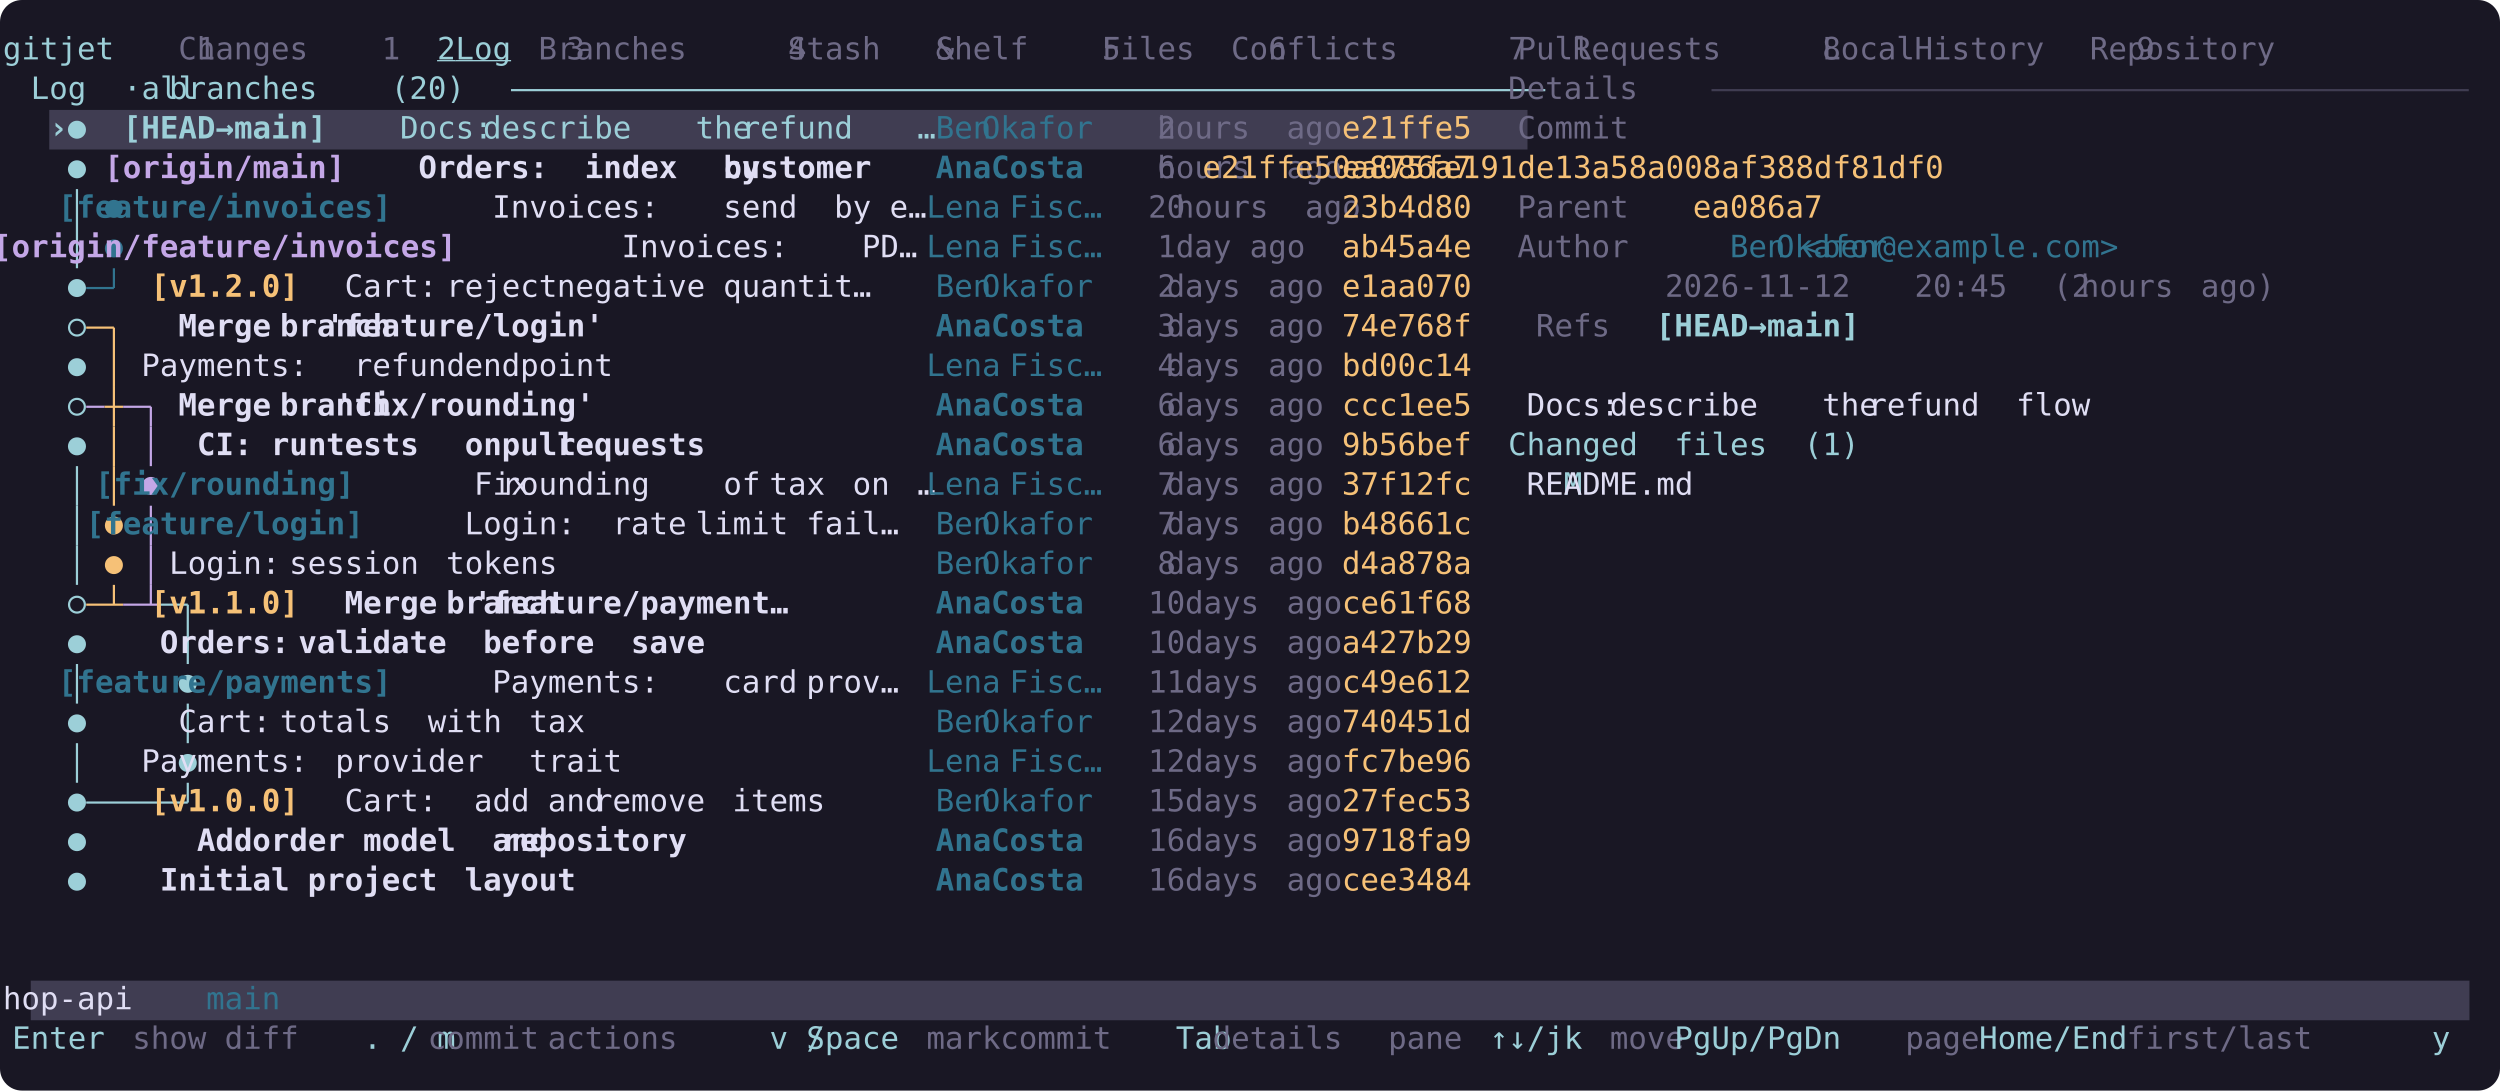
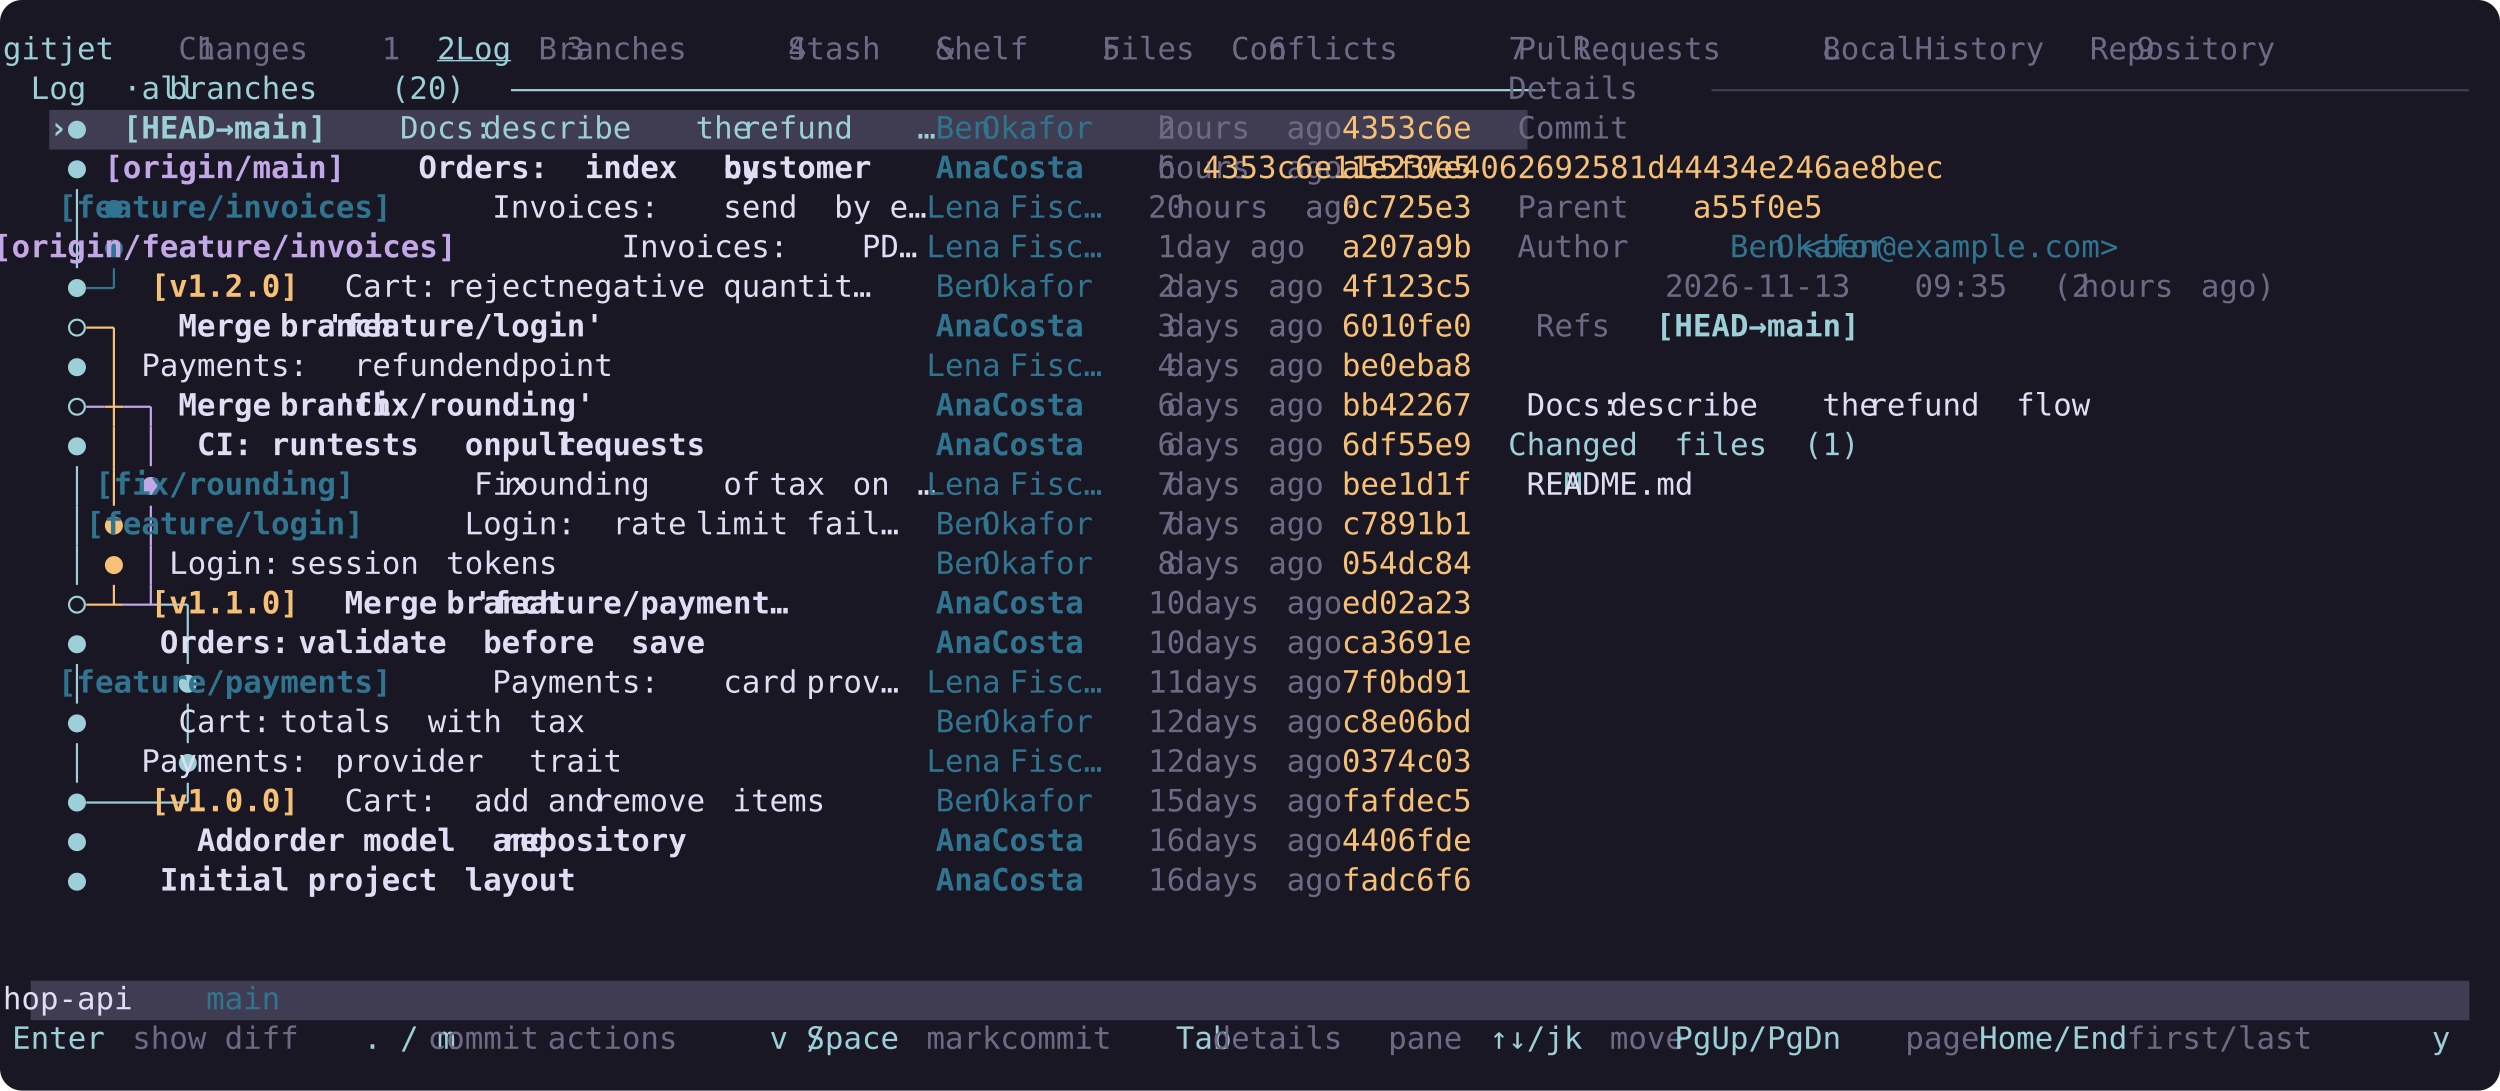
<svg xmlns="http://www.w3.org/2000/svg" viewBox="0 0 1137 496" width="1137" height="496" font-family="'JetBrains Mono','Cascadia Mono','DejaVu Sans Mono',Menlo,Consolas,'Liberation Mono',monospace" font-size="14">
  <rect width="100%" height="100%" rx="10" fill="#191724" />
  <rect x="22.4" y="50.0" width="672.3" height="18" fill="#403d52" />
  <circle cx="35.0" cy="59.0" r="3.6" fill="#9ccfd8" stroke="#9ccfd8" />
  <circle cx="35.0" cy="77.0" r="3.6" fill="#9ccfd8" stroke="#9ccfd8" />
  <circle cx="51.8" cy="95.0" r="3.6" fill="#31748f" stroke="#31748f" />
  <circle cx="51.8" cy="113.0" r="3.6" fill="#31748f" stroke="#31748f" />
  <circle cx="35.0" cy="131.0" r="3.6" fill="#9ccfd8" stroke="#9ccfd8" />
  <circle cx="35.0" cy="149.0" r="3.6" fill="none" stroke="#9ccfd8" />
  <circle cx="35.0" cy="167.0" r="3.6" fill="#9ccfd8" stroke="#9ccfd8" />
  <circle cx="35.0" cy="185.0" r="3.6" fill="none" stroke="#9ccfd8" />
  <circle cx="35.0" cy="203.0" r="3.6" fill="#9ccfd8" stroke="#9ccfd8" />
  <circle cx="68.6" cy="221.0" r="3.6" fill="#c4a7e7" stroke="#c4a7e7" />
  <circle cx="51.8" cy="239.0" r="3.6" fill="#f6c177" stroke="#f6c177" />
  <circle cx="51.8" cy="257.0" r="3.6" fill="#f6c177" stroke="#f6c177" />
  <circle cx="35.0" cy="275.0" r="3.6" fill="none" stroke="#9ccfd8" />
  <circle cx="35.0" cy="293.0" r="3.6" fill="#9ccfd8" stroke="#9ccfd8" />
  <circle cx="85.4" cy="311.0" r="3.6" fill="#9ccfd8" stroke="#9ccfd8" />
  <circle cx="35.0" cy="329.0" r="3.6" fill="#9ccfd8" stroke="#9ccfd8" />
  <circle cx="85.4" cy="347.0" r="3.6" fill="#9ccfd8" stroke="#9ccfd8" />
  <circle cx="35.0" cy="365.0" r="3.6" fill="#9ccfd8" stroke="#9ccfd8" />
  <circle cx="35.0" cy="383.0" r="3.6" fill="#9ccfd8" stroke="#9ccfd8" />
  <circle cx="35.0" cy="401.0" r="3.6" fill="#9ccfd8" stroke="#9ccfd8" />
  <rect x="14.0" y="446.0" width="1109.1" height="18" fill="#403d52" />
  <path d="M232.4 41.0H240.8M240.8 41.0H249.2M249.2 41.0H257.6M257.6 41.0H266.0M266.0 41.0H274.4M274.4 41.0H282.8M282.8 41.0H291.2M291.2 41.0H299.6M299.6 41.0H308.0M308.0 41.0H316.4M316.4 41.0H324.8M324.8 41.0H333.2M333.2 41.0H341.6M341.6 41.0H350.0M350.0 41.0H358.4M358.4 41.0H366.8M366.8 41.0H375.2M375.2 41.0H383.6M383.6 41.0H392.0M392.0 41.0H400.4M400.4 41.0H408.8M408.8 41.0H417.2M417.2 41.0H425.6M425.6 41.0H434.0M434.0 41.0H442.4M442.4 41.0H450.8M450.8 41.0H459.2M459.2 41.0H467.6M467.6 41.0H476.0M476.0 41.0H484.4M484.4 41.0H492.8M492.8 41.0H501.2M501.2 41.0H509.6M509.6 41.0H518.0M518.0 41.0H526.4M526.4 41.0H534.8M534.8 41.0H543.2M543.2 41.0H551.6M551.6 41.0H560.0M560.0 41.0H568.4M568.4 41.0H576.8M576.8 41.0H585.2M585.2 41.0H593.6M593.6 41.0H602.0M602.0 41.0H610.4M610.4 41.0H618.8M618.8 41.0H627.2M627.2 41.0H635.6M635.6 41.0H644.0M644.0 41.0H652.4M652.4 41.0H660.8M660.8 41.0H669.2M669.2 41.0H677.6M677.6 41.0H686.0M686.0 41.0H694.4M694.4 41.0H702.8" stroke="#9ccfd8" fill="none" />
  <path d="M778.4 41.0H786.8M786.8 41.0H795.2M795.2 41.0H803.6M803.6 41.0H812.0M812.0 41.0H820.4M820.4 41.0H828.8M828.8 41.0H837.2M837.2 41.0H845.6M845.6 41.0H854.0M854.0 41.0H862.4M862.4 41.0H870.8M870.8 41.0H879.2M879.2 41.0H887.6M887.6 41.0H896.0M896.0 41.0H904.4M904.4 41.0H912.8M912.8 41.0H921.2M921.2 41.0H929.6M929.6 41.0H938.0M938.0 41.0H946.4M946.4 41.0H954.8M954.8 41.0H963.2M963.2 41.0H971.6M971.6 41.0H980.0M980.0 41.0H988.4M988.4 41.0H996.8M996.8 41.0H1005.2M1005.2 41.0H1013.6M1013.6 41.0H1022.0M1022.0 41.0H1030.4M1030.4 41.0H1038.8M1038.8 41.0H1047.2M1047.2 41.0H1055.6M1055.6 41.0H1064.0M1064.0 41.0H1072.4M1072.4 41.0H1080.8M1080.8 41.0H1089.2M1089.2 41.0H1097.6M1097.6 41.0H1106.0M1106.0 41.0H1114.4M1114.4 41.0H1122.8" stroke="#403d52" fill="none" />
  <path d="M35.0 86.0V104.0M35.0 104.0V122.0" stroke="#9ccfd8" fill="none" />
  <path d="M39.2 131.0H47.6M47.6 131.0H51.8M51.8 122.0V131.0" stroke="#31748f" fill="none" />
  <path d="M39.2 149.0H47.6M47.6 149.0H51.8M51.8 149.0V158.0M51.8 158.0V176.0" stroke="#f6c177" fill="none" />
  <path d="M39.2 185.0H47.6" stroke="#c4a7e7" fill="none" />
  <path d="M47.6 185.0H56.0M51.8 176.0V194.0" stroke="#f6c177" fill="none" />
  <path d="M56.0 185.0H64.4M64.4 185.0H68.6M68.6 185.0V194.0" stroke="#c4a7e7" fill="none" />
  <path d="M51.8 194.0V212.0" stroke="#f6c177" fill="none" />
  <path d="M68.6 194.0V212.0" stroke="#c4a7e7" fill="none" />
  <path d="M35.0 212.0V230.0" stroke="#9ccfd8" fill="none" />
  <path d="M51.8 212.0V230.0" stroke="#f6c177" fill="none" />
  <path d="M35.0 230.0V248.0" stroke="#9ccfd8" fill="none" />
  <path d="M68.6 230.0V248.0" stroke="#c4a7e7" fill="none" />
  <path d="M35.0 248.0V266.0" stroke="#9ccfd8" fill="none" />
  <path d="M68.6 248.0V266.0" stroke="#c4a7e7" fill="none" />
  <path d="M39.2 275.0H47.6M47.6 275.0H56.0M51.8 266.0V275.0" stroke="#f6c177" fill="none" />
  <path d="M56.0 275.0H64.4M64.4 275.0H72.8M68.6 266.0V275.0" stroke="#c4a7e7" fill="none" />
  <path d="M72.8 275.0H81.2M81.2 275.0H85.4M85.4 275.0V284.0M85.4 284.0V302.0M35.0 302.0V320.0M85.4 320.0V338.0M35.0 338.0V356.0M39.2 365.0H47.6M47.6 365.0H56.0M56.0 365.0H64.4M64.4 365.0H72.8M72.8 365.0H81.2M81.2 365.0H85.4M85.4 356.0V365.0" stroke="#9ccfd8" fill="none" />
  <g text-anchor="middle">
    <text x="26.6 35.0 43.4 51.8 60.2 68.6" y="27.0" fill="#9ccfd8">gitjet</text>
    <text x="93.8" y="27.0" fill="#6e6a86">1</text>
    <text x="110.6 119.0 127.4 135.8 144.2 152.6 161.0" y="27.0" fill="#6e6a86">Changes</text>
    <text x="177.8" y="27.0" fill="#6e6a86">1</text>
    <text x="203.0" y="27.0" fill="#9ccfd8" text-decoration="underline">2</text>
    <text x="219.8 228.2 236.6" y="27.0" fill="#9ccfd8" text-decoration="underline">Log</text>
    <text x="261.8" y="27.0" fill="#6e6a86">3</text>
    <text x="278.6 287.0 295.4 303.8 312.2 320.6 329.0 337.4" y="27.0" fill="#6e6a86">Branches</text>
    <text x="362.6" y="27.0" fill="#6e6a86">4</text>
    <text x="379.4 387.8 396.2 404.6 413.0" y="27.0" fill="#6e6a86">Stash</text>
    <text x="429.8" y="27.0" fill="#6e6a86">&amp;</text>
    <text x="446.6 455.0 463.4 471.8 480.2" y="27.0" fill="#6e6a86">Shelf</text>
    <text x="505.4" y="27.0" fill="#6e6a86">5</text>
    <text x="522.2 530.6 539.0 547.4 555.8" y="27.0" fill="#6e6a86">Files</text>
    <text x="581.0" y="27.0" fill="#6e6a86">6</text>
    <text x="597.8 606.2 614.6 623.0 631.4 639.8 648.2 656.6 665.0" y="27.0" fill="#6e6a86">Conflicts</text>
    <text x="690.2" y="27.0" fill="#6e6a86">7</text>
    <text x="707.0 715.4 723.8 732.2" y="27.0" fill="#6e6a86">Pull</text>
    <text x="749.0 757.4 765.8 774.2 782.6 791.0 799.4 807.8" y="27.0" fill="#6e6a86">Requests</text>
    <text x="833.0" y="27.0" fill="#6e6a86">8</text>
    <text x="849.8 858.2 866.6 875.0 883.4" y="27.0" fill="#6e6a86">Local</text>
    <text x="900.2 908.6 917.0 925.4 933.8 942.2 950.6" y="27.0" fill="#6e6a86">History</text>
    <text x="975.8" y="27.0" fill="#6e6a86">9</text>
    <text x="992.6 1001.0 1009.4 1017.8 1026.2 1034.6 1043.0 1051.4 1059.8 1068.2" y="27.0" fill="#6e6a86">Repository</text>
    <text x="26.6 35.0 43.4" y="45.0" fill="#9ccfd8">Log</text>
    <text x="60.2" y="45.0" fill="#9ccfd8">·</text>
    <text x="77.0 85.4 93.8" y="45.0" fill="#9ccfd8">all</text>
    <text x="110.6 119.0 127.4 135.8 144.2 152.6 161.0 169.4" y="45.0" fill="#9ccfd8">branches</text>
    <text x="194.6 203.0 211.4 219.8" y="45.0" fill="#9ccfd8">(20)</text>
    <text x="715.4 723.8 732.2 740.6 749.0 757.4 765.8" y="45.0" fill="#6e6a86">Details</text>
    <text x="26.6" y="63.0" fill="#9ccfd8" font-weight="bold">›</text>
    <text x="102.2 110.6 119.0 127.4 135.8 144.2 152.6 161.0 169.4 177.8 186.2" y="63.0" fill="#9ccfd8" font-weight="bold">[HEAD→main]</text>
    <text x="203.0 211.4 219.8 228.2 236.6" y="63.0" fill="#9ccfd8">Docs:</text>
    <text x="253.4 261.8 270.2 278.6 287.0 295.4 303.8 312.2" y="63.0" fill="#9ccfd8">describe</text>
    <text x="329.0 337.4 345.8" y="63.0" fill="#9ccfd8">the</text>
    <text x="362.6 371.0 379.4 387.8 396.2 404.6" y="63.0" fill="#9ccfd8">refund</text>
    <text x="421.4" y="63.0" fill="#9ccfd8">…</text>
    <text x="438.2 446.6 455.0" y="63.0" fill="#31748f">Ben</text>
    <text x="471.8 480.2 488.6 497.0 505.4 513.8" y="63.0" fill="#31748f">Okafor</text>
    <text x="530.6" y="63.0" fill="#6e6a86">2</text>
    <text x="547.4 555.8 564.2 572.6 581.0" y="63.0" fill="#6e6a86">hours</text>
    <text x="597.8 606.2 614.6" y="63.0" fill="#6e6a86">ago</text>
-     <text x="639.8 648.2 656.6 665.0 673.4 681.8 690.2" y="63.0" fill="#f6c177">e21ffe5</text>
+     <text x="639.8 648.2 656.6 665.0 673.4 681.8 690.2" y="63.0" fill="#f6c177">4353c6e</text>
    <text x="715.4 723.8 732.2 740.6 749.0 757.4" y="63.0" fill="#6e6a86">Commit</text>
    <text x="102.2 110.6 119.0 127.4 135.8 144.2 152.6 161.0 169.4 177.8 186.2 194.6 203.0" y="81.0" fill="#c4a7e7" font-weight="bold">[origin/main]</text>
    <text x="219.8 228.2 236.6 245.0 253.4 261.8 270.2" y="81.0" fill="#e0def4" font-weight="bold">Orders:</text>
    <text x="287.0 295.4 303.8 312.2 320.6" y="81.0" fill="#e0def4" font-weight="bold">index</text>
    <text x="337.4 345.8" y="81.0" fill="#e0def4" font-weight="bold">by</text>
    <text x="362.6 371.0 379.4 387.8 396.2 404.6 413.0 421.4" y="81.0" fill="#e0def4" font-weight="bold">customer</text>
    <text x="438.2 446.6 455.0" y="81.0" fill="#31748f" font-weight="bold">Ana</text>
    <text x="471.8 480.2 488.6 497.0 505.4" y="81.0" fill="#31748f" font-weight="bold">Costa</text>
    <text x="530.6" y="81.0" fill="#6e6a86">6</text>
    <text x="547.4 555.8 564.2 572.6 581.0" y="81.0" fill="#6e6a86">hours</text>
    <text x="597.8 606.2 614.6" y="81.0" fill="#6e6a86">ago</text>
-     <text x="639.8 648.2 656.6 665.0 673.4 681.8 690.2" y="81.0" fill="#f6c177">ea086a7</text>
-     <text x="715.4 723.8 732.2 740.6 749.0 757.4 765.8 774.2 782.6 791.0 799.4 807.8 816.2 824.6 833.0 841.4 849.8 858.2 866.6 875.0 883.4 891.8 900.2 908.6 917.0 925.4 933.8 942.2 950.6 959.0 967.4 975.8 984.2 992.6 1001.0 1009.4 1017.8 1026.2 1034.6 1043.0" y="81.0" fill="#f6c177">e21ffe50a875fe191de13a58a008af388df81df0</text>
+     <text x="639.8 648.2 656.6 665.0 673.4 681.8 690.2" y="81.0" fill="#f6c177">a55f0e5</text>
+     <text x="715.4 723.8 732.2 740.6 749.0 757.4 765.8 774.2 782.6 791.0 799.4 807.8 816.2 824.6 833.0 841.4 849.8 858.2 866.6 875.0 883.4 891.8 900.2 908.6 917.0 925.4 933.8 942.2 950.6 959.0 967.4 975.8 984.2 992.6 1001.0 1009.4 1017.8 1026.2 1034.6 1043.0" y="81.0" fill="#f6c177">4353c6e11e237e4062692581d44434e246ae8bec</text>
    <text x="102.2 110.6 119.0 127.4 135.8 144.2 152.6 161.0 169.4 177.8 186.2 194.6 203.0 211.4 219.8 228.2 236.6 245.0" y="99.0" fill="#31748f" font-weight="bold">[feature/invoices]</text>
    <text x="261.8 270.2 278.6 287.0 295.4 303.8 312.2 320.6 329.0" y="99.0" fill="#e0def4">Invoices:</text>
    <text x="345.8 354.2 362.6 371.0" y="99.0" fill="#e0def4">send</text>
    <text x="387.8 396.2" y="99.0" fill="#e0def4">by</text>
    <text x="413.0 421.4" y="99.0" fill="#e0def4">e…</text>
    <text x="438.2 446.6 455.0 463.4" y="99.0" fill="#31748f">Lena</text>
    <text x="480.2 488.6 497.0 505.4 513.8" y="99.0" fill="#31748f">Fisc…</text>
    <text x="530.6 539.0" y="99.0" fill="#6e6a86">20</text>
    <text x="555.8 564.2 572.6 581.0 589.4" y="99.0" fill="#6e6a86">hours</text>
    <text x="606.2 614.6 623.0" y="99.0" fill="#6e6a86">ago</text>
-     <text x="639.8 648.2 656.6 665.0 673.4 681.8 690.2" y="99.0" fill="#f6c177">23b4d80</text>
+     <text x="639.8 648.2 656.6 665.0 673.4 681.8 690.2" y="99.0" fill="#f6c177">0c725e3</text>
    <text x="715.4 723.8 732.2 740.6 749.0 757.4" y="99.0" fill="#6e6a86">Parent</text>
-     <text x="799.4 807.8 816.2 824.6 833.0 841.4 849.8" y="99.0" fill="#f6c177">ea086a7</text>
+     <text x="799.4 807.8 816.2 824.6 833.0 841.4 849.8" y="99.0" fill="#f6c177">a55f0e5</text>
    <text x="102.2 110.6 119.0 127.4 135.8 144.2 152.6 161.0 169.4 177.8 186.2 194.6 203.0 211.4 219.8 228.2 236.6 245.0 253.4 261.8 270.2 278.6 287.0 295.4 303.8" y="117.0" fill="#c4a7e7" font-weight="bold">[origin/feature/invoices]</text>
    <text x="320.6 329.0 337.4 345.8 354.2 362.6 371.0 379.4 387.8" y="117.0" fill="#e0def4">Invoices:</text>
    <text x="404.6 413.0 421.4" y="117.0" fill="#e0def4">PD…</text>
    <text x="438.2 446.6 455.0 463.4" y="117.0" fill="#31748f">Lena</text>
    <text x="480.2 488.6 497.0 505.4 513.8" y="117.0" fill="#31748f">Fisc…</text>
    <text x="530.6" y="117.0" fill="#6e6a86">1</text>
    <text x="547.4 555.8 564.2" y="117.0" fill="#6e6a86">day</text>
    <text x="581.0 589.4 597.8" y="117.0" fill="#6e6a86">ago</text>
-     <text x="639.8 648.2 656.6 665.0 673.4 681.8 690.2" y="117.0" fill="#f6c177">ab45a4e</text>
+     <text x="639.8 648.2 656.6 665.0 673.4 681.8 690.2" y="117.0" fill="#f6c177">a207a9b</text>
    <text x="715.4 723.8 732.2 740.6 749.0 757.4" y="117.0" fill="#6e6a86">Author</text>
    <text x="799.4 807.8 816.2" y="117.0" fill="#31748f">Ben</text>
    <text x="833.0 841.4 849.8 858.2 866.6 875.0" y="117.0" fill="#31748f">Okafor</text>
    <text x="891.8 900.2 908.6 917.0 925.4 933.8 942.2 950.6 959.0 967.4 975.8 984.2 992.6 1001.0 1009.4 1017.8 1026.2" y="117.0" fill="#31748f">&lt;ben@example.com&gt;</text>
    <text x="102.2 110.6 119.0 127.4 135.8 144.2 152.6 161.0" y="135.0" fill="#f6c177" font-weight="bold">[v1.2.0]</text>
    <text x="177.8 186.2 194.6 203.0 211.4" y="135.0" fill="#e0def4">Cart:</text>
    <text x="228.2 236.6 245.0 253.4 261.8 270.2" y="135.0" fill="#e0def4">reject</text>
    <text x="287.0 295.4 303.8 312.2 320.6 329.0 337.4 345.8" y="135.0" fill="#e0def4">negative</text>
    <text x="362.6 371.0 379.4 387.8 396.2 404.6 413.0 421.4" y="135.0" fill="#e0def4">quantit…</text>
    <text x="438.2 446.6 455.0" y="135.0" fill="#31748f">Ben</text>
    <text x="471.8 480.2 488.6 497.0 505.4 513.8" y="135.0" fill="#31748f">Okafor</text>
    <text x="530.6" y="135.0" fill="#6e6a86">2</text>
    <text x="547.4 555.8 564.2 572.6" y="135.0" fill="#6e6a86">days</text>
    <text x="589.4 597.8 606.2" y="135.0" fill="#6e6a86">ago</text>
-     <text x="639.8 648.2 656.6 665.0 673.4 681.8 690.2" y="135.0" fill="#f6c177">e1aa070</text>
-     <text x="799.4 807.8 816.2 824.6 833.0 841.4 849.8 858.2 866.6 875.0" y="135.0" fill="#6e6a86">2026-11-12</text>
-     <text x="891.8 900.2 908.6 917.0 925.4" y="135.0" fill="#6e6a86">20:45</text>
+     <text x="639.8 648.2 656.6 665.0 673.4 681.8 690.2" y="135.0" fill="#f6c177">4f123c5</text>
+     <text x="799.4 807.8 816.2 824.6 833.0 841.4 849.8 858.2 866.6 875.0" y="135.0" fill="#6e6a86">2026-11-13</text>
+     <text x="891.8 900.2 908.6 917.0 925.4" y="135.0" fill="#6e6a86">09:35</text>
    <text x="942.2 950.6" y="135.0" fill="#6e6a86">(2</text>
    <text x="967.4 975.8 984.2 992.6 1001.0" y="135.0" fill="#6e6a86">hours</text>
    <text x="1017.8 1026.2 1034.6 1043.0" y="135.0" fill="#6e6a86">ago)</text>
    <text x="102.2 110.6 119.0 127.4 135.8" y="153.0" fill="#e0def4" font-weight="bold">Merge</text>
    <text x="152.6 161.0 169.4 177.8 186.2 194.6" y="153.0" fill="#e0def4" font-weight="bold">branch</text>
    <text x="211.4 219.8 228.2 236.6 245.0 253.4 261.8 270.2 278.6 287.0 295.4 303.8 312.2 320.6 329.0" y="153.0" fill="#e0def4" font-weight="bold">'feature/login'</text>
    <text x="438.2 446.6 455.0" y="153.0" fill="#31748f" font-weight="bold">Ana</text>
    <text x="471.8 480.2 488.6 497.0 505.4" y="153.0" fill="#31748f" font-weight="bold">Costa</text>
    <text x="530.6" y="153.0" fill="#6e6a86">3</text>
    <text x="547.4 555.8 564.2 572.6" y="153.0" fill="#6e6a86">days</text>
    <text x="589.4 597.8 606.2" y="153.0" fill="#6e6a86">ago</text>
-     <text x="639.8 648.2 656.6 665.0 673.4 681.8 690.2" y="153.0" fill="#f6c177">74e768f</text>
+     <text x="639.8 648.2 656.6 665.0 673.4 681.8 690.2" y="153.0" fill="#f6c177">6010fe0</text>
    <text x="715.4 723.8 732.2 740.6" y="153.0" fill="#6e6a86">Refs</text>
    <text x="799.4 807.8 816.2 824.6 833.0 841.4 849.8 858.2 866.6 875.0 883.4" y="153.0" fill="#9ccfd8" font-weight="bold">[HEAD→main]</text>
    <text x="102.2 110.6 119.0 127.4 135.8 144.2 152.6 161.0 169.4" y="171.0" fill="#e0def4">Payments:</text>
    <text x="186.2 194.6 203.0 211.4 219.8 228.2" y="171.0" fill="#e0def4">refund</text>
    <text x="245.0 253.4 261.8 270.2 278.6 287.0 295.4 303.8" y="171.0" fill="#e0def4">endpoint</text>
    <text x="438.2 446.6 455.0 463.4" y="171.0" fill="#31748f">Lena</text>
    <text x="480.2 488.6 497.0 505.4 513.8" y="171.0" fill="#31748f">Fisc…</text>
    <text x="530.6" y="171.0" fill="#6e6a86">4</text>
    <text x="547.4 555.8 564.2 572.6" y="171.0" fill="#6e6a86">days</text>
    <text x="589.4 597.8 606.2" y="171.0" fill="#6e6a86">ago</text>
-     <text x="639.8 648.2 656.6 665.0 673.4 681.8 690.2" y="171.0" fill="#f6c177">bd00c14</text>
+     <text x="639.8 648.2 656.6 665.0 673.4 681.8 690.2" y="171.0" fill="#f6c177">be0eba8</text>
    <text x="102.2 110.6 119.0 127.4 135.8" y="189.0" fill="#e0def4" font-weight="bold">Merge</text>
    <text x="152.6 161.0 169.4 177.8 186.2 194.6" y="189.0" fill="#e0def4" font-weight="bold">branch</text>
    <text x="211.4 219.8 228.2 236.6 245.0 253.4 261.8 270.2 278.6 287.0 295.4 303.8 312.2 320.6" y="189.0" fill="#e0def4" font-weight="bold">'fix/rounding'</text>
    <text x="438.2 446.6 455.0" y="189.0" fill="#31748f" font-weight="bold">Ana</text>
    <text x="471.8 480.2 488.6 497.0 505.4" y="189.0" fill="#31748f" font-weight="bold">Costa</text>
    <text x="530.6" y="189.0" fill="#6e6a86">6</text>
    <text x="547.4 555.8 564.2 572.6" y="189.0" fill="#6e6a86">days</text>
    <text x="589.4 597.8 606.2" y="189.0" fill="#6e6a86">ago</text>
-     <text x="639.8 648.2 656.6 665.0 673.4 681.8 690.2" y="189.0" fill="#f6c177">ccc1ee5</text>
+     <text x="639.8 648.2 656.6 665.0 673.4 681.8 690.2" y="189.0" fill="#f6c177">bb42267</text>
    <text x="715.4 723.8 732.2 740.6 749.0" y="189.0" fill="#e0def4">Docs:</text>
    <text x="765.8 774.2 782.6 791.0 799.4 807.8 816.2 824.6" y="189.0" fill="#e0def4">describe</text>
    <text x="841.4 849.8 858.2" y="189.0" fill="#e0def4">the</text>
    <text x="875.0 883.4 891.8 900.2 908.6 917.0" y="189.0" fill="#e0def4">refund</text>
    <text x="933.8 942.2 950.6 959.0" y="189.0" fill="#e0def4">flow</text>
    <text x="102.2 110.6 119.0" y="207.0" fill="#e0def4" font-weight="bold">CI:</text>
    <text x="135.8 144.2 152.6" y="207.0" fill="#e0def4" font-weight="bold">run</text>
    <text x="169.4 177.8 186.2 194.6 203.0" y="207.0" fill="#e0def4" font-weight="bold">tests</text>
    <text x="219.8 228.2" y="207.0" fill="#e0def4" font-weight="bold">on</text>
    <text x="245.0 253.4 261.8 270.2" y="207.0" fill="#e0def4" font-weight="bold">pull</text>
    <text x="287.0 295.4 303.8 312.2 320.6 329.0 337.4 345.8" y="207.0" fill="#e0def4" font-weight="bold">requests</text>
    <text x="438.2 446.6 455.0" y="207.0" fill="#31748f" font-weight="bold">Ana</text>
    <text x="471.8 480.2 488.6 497.0 505.4" y="207.0" fill="#31748f" font-weight="bold">Costa</text>
    <text x="530.6" y="207.0" fill="#6e6a86">6</text>
    <text x="547.4 555.8 564.2 572.6" y="207.0" fill="#6e6a86">days</text>
    <text x="589.4 597.8 606.2" y="207.0" fill="#6e6a86">ago</text>
-     <text x="639.8 648.2 656.6 665.0 673.4 681.8 690.2" y="207.0" fill="#f6c177">9b56bef</text>
+     <text x="639.8 648.2 656.6 665.0 673.4 681.8 690.2" y="207.0" fill="#f6c177">6df55e9</text>
    <text x="715.4 723.8 732.2 740.6 749.0 757.4 765.8" y="207.0" fill="#9ccfd8">Changed</text>
    <text x="782.6 791.0 799.4 807.8 816.2" y="207.0" fill="#9ccfd8">files</text>
    <text x="833.0 841.4 849.8" y="207.0" fill="#9ccfd8">(1)</text>
    <text x="102.2 110.6 119.0 127.4 135.8 144.2 152.6 161.0 169.4 177.8 186.2 194.6 203.0 211.4" y="225.0" fill="#31748f" font-weight="bold">[fix/rounding]</text>
    <text x="228.2 236.6 245.0" y="225.0" fill="#e0def4">Fix</text>
    <text x="261.8 270.2 278.6 287.0 295.4 303.8 312.2 320.6" y="225.0" fill="#e0def4">rounding</text>
    <text x="337.4 345.8" y="225.0" fill="#e0def4">of</text>
    <text x="362.6 371.0 379.4" y="225.0" fill="#e0def4">tax</text>
    <text x="396.2 404.6" y="225.0" fill="#e0def4">on</text>
    <text x="421.4" y="225.0" fill="#e0def4">…</text>
    <text x="438.2 446.6 455.0 463.4" y="225.0" fill="#31748f">Lena</text>
    <text x="480.2 488.6 497.0 505.4 513.8" y="225.0" fill="#31748f">Fisc…</text>
    <text x="530.6" y="225.0" fill="#6e6a86">7</text>
    <text x="547.4 555.8 564.2 572.6" y="225.0" fill="#6e6a86">days</text>
    <text x="589.4 597.8 606.2" y="225.0" fill="#6e6a86">ago</text>
-     <text x="639.8 648.2 656.6 665.0 673.4 681.8 690.2" y="225.0" fill="#f6c177">37f12fc</text>
+     <text x="639.8 648.2 656.6 665.0 673.4 681.8 690.2" y="225.0" fill="#f6c177">bee1d1f</text>
    <text x="715.4" y="225.0" fill="#9ccfd8">M</text>
    <text x="732.2 740.6 749.0 757.4 765.8 774.2 782.6 791.0 799.4" y="225.0" fill="#e0def4">README.md</text>
    <text x="102.2 110.6 119.0 127.4 135.8 144.2 152.6 161.0 169.4 177.8 186.2 194.6 203.0 211.4 219.8" y="243.0" fill="#31748f" font-weight="bold">[feature/login]</text>
    <text x="236.6 245.0 253.4 261.8 270.2 278.6" y="243.0" fill="#e0def4">Login:</text>
    <text x="295.4 303.8 312.2 320.6" y="243.0" fill="#e0def4">rate</text>
    <text x="337.4 345.8 354.2 362.6 371.0" y="243.0" fill="#e0def4">limit</text>
    <text x="387.8 396.2 404.6 413.0 421.4" y="243.0" fill="#e0def4">fail…</text>
    <text x="438.2 446.6 455.0" y="243.0" fill="#31748f">Ben</text>
    <text x="471.8 480.2 488.6 497.0 505.4 513.8" y="243.0" fill="#31748f">Okafor</text>
    <text x="530.6" y="243.0" fill="#6e6a86">7</text>
    <text x="547.4 555.8 564.2 572.6" y="243.0" fill="#6e6a86">days</text>
    <text x="589.4 597.8 606.2" y="243.0" fill="#6e6a86">ago</text>
-     <text x="639.8 648.2 656.6 665.0 673.4 681.8 690.2" y="243.0" fill="#f6c177">b48661c</text>
+     <text x="639.8 648.2 656.6 665.0 673.4 681.8 690.2" y="243.0" fill="#f6c177">c7891b1</text>
    <text x="102.2 110.6 119.0 127.4 135.8 144.2" y="261.0" fill="#e0def4">Login:</text>
    <text x="161.0 169.4 177.8 186.2 194.6 203.0 211.4" y="261.0" fill="#e0def4">session</text>
    <text x="228.2 236.6 245.0 253.4 261.8 270.2" y="261.0" fill="#e0def4">tokens</text>
    <text x="438.2 446.6 455.0" y="261.0" fill="#31748f">Ben</text>
    <text x="471.8 480.2 488.6 497.0 505.4 513.8" y="261.0" fill="#31748f">Okafor</text>
    <text x="530.6" y="261.0" fill="#6e6a86">8</text>
    <text x="547.4 555.8 564.2 572.6" y="261.0" fill="#6e6a86">days</text>
    <text x="589.4 597.8 606.2" y="261.0" fill="#6e6a86">ago</text>
-     <text x="639.8 648.2 656.6 665.0 673.4 681.8 690.2" y="261.0" fill="#f6c177">d4a878a</text>
+     <text x="639.8 648.2 656.6 665.0 673.4 681.8 690.2" y="261.0" fill="#f6c177">054dc84</text>
    <text x="102.2 110.6 119.0 127.4 135.8 144.2 152.6 161.0" y="279.0" fill="#f6c177" font-weight="bold">[v1.1.0]</text>
    <text x="177.8 186.2 194.6 203.0 211.4" y="279.0" fill="#e0def4" font-weight="bold">Merge</text>
    <text x="228.2 236.6 245.0 253.4 261.8 270.2" y="279.0" fill="#e0def4" font-weight="bold">branch</text>
    <text x="287.0 295.4 303.8 312.2 320.6 329.0 337.4 345.8 354.2 362.6 371.0 379.4 387.8 396.2 404.6 413.0 421.4" y="279.0" fill="#e0def4" font-weight="bold">'feature/payment…</text>
    <text x="438.2 446.6 455.0" y="279.0" fill="#31748f" font-weight="bold">Ana</text>
    <text x="471.8 480.2 488.6 497.0 505.4" y="279.0" fill="#31748f" font-weight="bold">Costa</text>
    <text x="530.6 539.0" y="279.0" fill="#6e6a86">10</text>
    <text x="555.8 564.2 572.6 581.0" y="279.0" fill="#6e6a86">days</text>
    <text x="597.8 606.2 614.6" y="279.0" fill="#6e6a86">ago</text>
-     <text x="639.8 648.2 656.6 665.0 673.4 681.8 690.2" y="279.0" fill="#f6c177">ce61f68</text>
+     <text x="639.8 648.2 656.6 665.0 673.4 681.8 690.2" y="279.0" fill="#f6c177">ed02a23</text>
    <text x="102.2 110.6 119.0 127.4 135.8 144.2 152.6" y="297.0" fill="#e0def4" font-weight="bold">Orders:</text>
    <text x="169.4 177.8 186.2 194.6 203.0 211.4 219.8 228.2" y="297.0" fill="#e0def4" font-weight="bold">validate</text>
    <text x="245.0 253.4 261.8 270.2 278.6 287.0" y="297.0" fill="#e0def4" font-weight="bold">before</text>
    <text x="303.8 312.2 320.6 329.0" y="297.0" fill="#e0def4" font-weight="bold">save</text>
    <text x="438.2 446.6 455.0" y="297.0" fill="#31748f" font-weight="bold">Ana</text>
    <text x="471.8 480.2 488.6 497.0 505.4" y="297.0" fill="#31748f" font-weight="bold">Costa</text>
    <text x="530.6 539.0" y="297.0" fill="#6e6a86">10</text>
    <text x="555.8 564.2 572.6 581.0" y="297.0" fill="#6e6a86">days</text>
    <text x="597.8 606.2 614.6" y="297.0" fill="#6e6a86">ago</text>
-     <text x="639.8 648.2 656.6 665.0 673.4 681.8 690.2" y="297.0" fill="#f6c177">a427b29</text>
+     <text x="639.8 648.2 656.6 665.0 673.4 681.8 690.2" y="297.0" fill="#f6c177">ca3691e</text>
    <text x="102.2 110.6 119.0 127.4 135.8 144.2 152.6 161.0 169.4 177.8 186.2 194.6 203.0 211.4 219.8 228.2 236.6 245.0" y="315.0" fill="#31748f" font-weight="bold">[feature/payments]</text>
    <text x="261.8 270.2 278.6 287.0 295.4 303.8 312.2 320.6 329.0" y="315.0" fill="#e0def4">Payments:</text>
    <text x="345.8 354.2 362.6 371.0" y="315.0" fill="#e0def4">card</text>
    <text x="387.8 396.2 404.6 413.0 421.4" y="315.0" fill="#e0def4">prov…</text>
    <text x="438.2 446.6 455.0 463.4" y="315.0" fill="#31748f">Lena</text>
    <text x="480.2 488.6 497.0 505.4 513.8" y="315.0" fill="#31748f">Fisc…</text>
    <text x="530.6 539.0" y="315.0" fill="#6e6a86">11</text>
    <text x="555.8 564.2 572.6 581.0" y="315.0" fill="#6e6a86">days</text>
    <text x="597.8 606.2 614.6" y="315.0" fill="#6e6a86">ago</text>
-     <text x="639.8 648.2 656.6 665.0 673.4 681.8 690.2" y="315.0" fill="#f6c177">c49e612</text>
+     <text x="639.8 648.2 656.6 665.0 673.4 681.8 690.2" y="315.0" fill="#f6c177">7f0bd91</text>
    <text x="102.2 110.6 119.0 127.4 135.8" y="333.0" fill="#e0def4">Cart:</text>
    <text x="152.6 161.0 169.4 177.8 186.2 194.6" y="333.0" fill="#e0def4">totals</text>
    <text x="211.4 219.8 228.2 236.6" y="333.0" fill="#e0def4">with</text>
    <text x="253.4 261.8 270.2" y="333.0" fill="#e0def4">tax</text>
    <text x="438.2 446.6 455.0" y="333.0" fill="#31748f">Ben</text>
    <text x="471.8 480.2 488.6 497.0 505.4 513.8" y="333.0" fill="#31748f">Okafor</text>
    <text x="530.6 539.0" y="333.0" fill="#6e6a86">12</text>
    <text x="555.8 564.2 572.6 581.0" y="333.0" fill="#6e6a86">days</text>
    <text x="597.8 606.2 614.6" y="333.0" fill="#6e6a86">ago</text>
-     <text x="639.8 648.2 656.6 665.0 673.4 681.8 690.2" y="333.0" fill="#f6c177">740451d</text>
+     <text x="639.8 648.2 656.6 665.0 673.4 681.8 690.2" y="333.0" fill="#f6c177">c8e06bd</text>
    <text x="102.2 110.6 119.0 127.4 135.8 144.2 152.6 161.0 169.4" y="351.0" fill="#e0def4">Payments:</text>
    <text x="186.2 194.6 203.0 211.4 219.8 228.2 236.6 245.0" y="351.0" fill="#e0def4">provider</text>
    <text x="261.8 270.2 278.6 287.0 295.4" y="351.0" fill="#e0def4">trait</text>
    <text x="438.2 446.6 455.0 463.4" y="351.0" fill="#31748f">Lena</text>
    <text x="480.2 488.6 497.0 505.4 513.8" y="351.0" fill="#31748f">Fisc…</text>
    <text x="530.6 539.0" y="351.0" fill="#6e6a86">12</text>
    <text x="555.8 564.2 572.6 581.0" y="351.0" fill="#6e6a86">days</text>
    <text x="597.8 606.2 614.6" y="351.0" fill="#6e6a86">ago</text>
-     <text x="639.8 648.2 656.6 665.0 673.4 681.8 690.2" y="351.0" fill="#f6c177">fc7be96</text>
+     <text x="639.8 648.2 656.6 665.0 673.4 681.8 690.2" y="351.0" fill="#f6c177">0374c03</text>
    <text x="102.2 110.6 119.0 127.4 135.8 144.2 152.6 161.0" y="369.0" fill="#f6c177" font-weight="bold">[v1.0.0]</text>
    <text x="177.8 186.2 194.6 203.0 211.4" y="369.0" fill="#e0def4">Cart:</text>
    <text x="228.2 236.6 245.0" y="369.0" fill="#e0def4">add</text>
    <text x="261.8 270.2 278.6" y="369.0" fill="#e0def4">and</text>
    <text x="295.4 303.8 312.2 320.6 329.0 337.4" y="369.0" fill="#e0def4">remove</text>
    <text x="354.2 362.6 371.0 379.4 387.8" y="369.0" fill="#e0def4">items</text>
    <text x="438.2 446.6 455.0" y="369.0" fill="#31748f">Ben</text>
    <text x="471.8 480.2 488.6 497.0 505.4 513.8" y="369.0" fill="#31748f">Okafor</text>
    <text x="530.6 539.0" y="369.0" fill="#6e6a86">15</text>
    <text x="555.8 564.2 572.6 581.0" y="369.0" fill="#6e6a86">days</text>
    <text x="597.8 606.2 614.6" y="369.0" fill="#6e6a86">ago</text>
-     <text x="639.8 648.2 656.6 665.0 673.4 681.8 690.2" y="369.0" fill="#f6c177">27fec53</text>
+     <text x="639.8 648.2 656.6 665.0 673.4 681.8 690.2" y="369.0" fill="#f6c177">fafdec5</text>
    <text x="102.2 110.6 119.0" y="387.0" fill="#e0def4" font-weight="bold">Add</text>
    <text x="135.8 144.2 152.6 161.0 169.4" y="387.0" fill="#e0def4" font-weight="bold">order</text>
    <text x="186.2 194.6 203.0 211.4 219.8" y="387.0" fill="#e0def4" font-weight="bold">model</text>
    <text x="236.6 245.0 253.4" y="387.0" fill="#e0def4" font-weight="bold">and</text>
    <text x="270.2 278.6 287.0 295.4 303.8 312.2 320.6 329.0 337.4 345.8" y="387.0" fill="#e0def4" font-weight="bold">repository</text>
    <text x="438.2 446.6 455.0" y="387.0" fill="#31748f" font-weight="bold">Ana</text>
    <text x="471.8 480.2 488.6 497.0 505.4" y="387.0" fill="#31748f" font-weight="bold">Costa</text>
    <text x="530.6 539.0" y="387.0" fill="#6e6a86">16</text>
    <text x="555.8 564.2 572.6 581.0" y="387.0" fill="#6e6a86">days</text>
    <text x="597.8 606.2 614.6" y="387.0" fill="#6e6a86">ago</text>
-     <text x="639.8 648.2 656.6 665.0 673.4 681.8 690.2" y="387.0" fill="#f6c177">9718fa9</text>
+     <text x="639.8 648.2 656.6 665.0 673.4 681.8 690.2" y="387.0" fill="#f6c177">4406fde</text>
    <text x="102.2 110.6 119.0 127.4 135.8 144.2 152.6" y="405.0" fill="#e0def4" font-weight="bold">Initial</text>
    <text x="169.4 177.8 186.2 194.6 203.0 211.4 219.8" y="405.0" fill="#e0def4" font-weight="bold">project</text>
    <text x="236.6 245.0 253.4 261.8 270.2 278.6" y="405.0" fill="#e0def4" font-weight="bold">layout</text>
    <text x="438.2 446.6 455.0" y="405.0" fill="#31748f" font-weight="bold">Ana</text>
    <text x="471.8 480.2 488.6 497.0 505.4" y="405.0" fill="#31748f" font-weight="bold">Costa</text>
    <text x="530.6 539.0" y="405.0" fill="#6e6a86">16</text>
    <text x="555.8 564.2 572.6 581.0" y="405.0" fill="#6e6a86">days</text>
    <text x="597.8 606.2 614.6" y="405.0" fill="#6e6a86">ago</text>
-     <text x="639.8 648.2 656.6 665.0 673.4 681.8 690.2" y="405.0" fill="#f6c177">cee3484</text>
+     <text x="639.8 648.2 656.6 665.0 673.4 681.8 690.2" y="405.0" fill="#f6c177">fadc6f6</text>
    <text x="26.6 35.0 43.4 51.8 60.2 68.6 77.0 85.4" y="459.0" fill="#e0def4">shop-api</text>
    <text x="110.6 119.0 127.4 135.8" y="459.0" fill="#31748f">main</text>
    <text x="26.6 35.0 43.4 51.8 60.2" y="477.0" fill="#9ccfd8">Enter</text>
    <text x="77.0 85.4 93.8 102.2" y="477.0" fill="#6e6a86">show</text>
    <text x="119.0 127.4 135.8 144.2" y="477.0" fill="#6e6a86">diff</text>
    <text x="169.4" y="477.0" fill="#9ccfd8">.</text>
    <text x="186.2" y="477.0" fill="#9ccfd8">/</text>
    <text x="203.0" y="477.0" fill="#9ccfd8">m</text>
    <text x="219.8 228.2 236.6 245.0 253.4 261.8" y="477.0" fill="#6e6a86">commit</text>
    <text x="278.6 287.0 295.4 303.8 312.2 320.6 329.0" y="477.0" fill="#6e6a86">actions</text>
    <text x="354.2" y="477.0" fill="#9ccfd8">v</text>
    <text x="371.0" y="477.0" fill="#9ccfd8">/</text>
    <text x="387.8 396.2 404.6 413.0 421.4" y="477.0" fill="#9ccfd8">Space</text>
    <text x="438.2 446.6 455.0 463.4" y="477.0" fill="#6e6a86">mark</text>
    <text x="480.2 488.6 497.0 505.4 513.8 522.2" y="477.0" fill="#6e6a86">commit</text>
    <text x="547.4 555.8 564.2" y="477.0" fill="#9ccfd8">Tab</text>
    <text x="581.0 589.4 597.8 606.2 614.6 623.0 631.4" y="477.0" fill="#6e6a86">details</text>
    <text x="648.2 656.6 665.0 673.4" y="477.0" fill="#6e6a86">pane</text>
    <text x="698.6 707.0 715.4 723.8 732.2" y="477.0" fill="#9ccfd8">↑↓/jk</text>
    <text x="749.0 757.4 765.8 774.2" y="477.0" fill="#6e6a86">move</text>
    <text x="799.4 807.8 816.2 824.6 833.0 841.4 849.8 858.2 866.6" y="477.0" fill="#9ccfd8">PgUp/PgDn</text>
    <text x="883.4 891.8 900.2 908.6" y="477.0" fill="#6e6a86">page</text>
    <text x="933.8 942.2 950.6 959.0 967.4 975.8 984.2 992.6" y="477.0" fill="#9ccfd8">Home/End</text>
    <text x="1009.4 1017.8 1026.2 1034.6 1043.0 1051.4 1059.8 1068.2 1076.6 1085.0" y="477.0" fill="#6e6a86">first/last</text>
    <text x="1110.2" y="477.0" fill="#9ccfd8">y</text>
  </g>
</svg>
